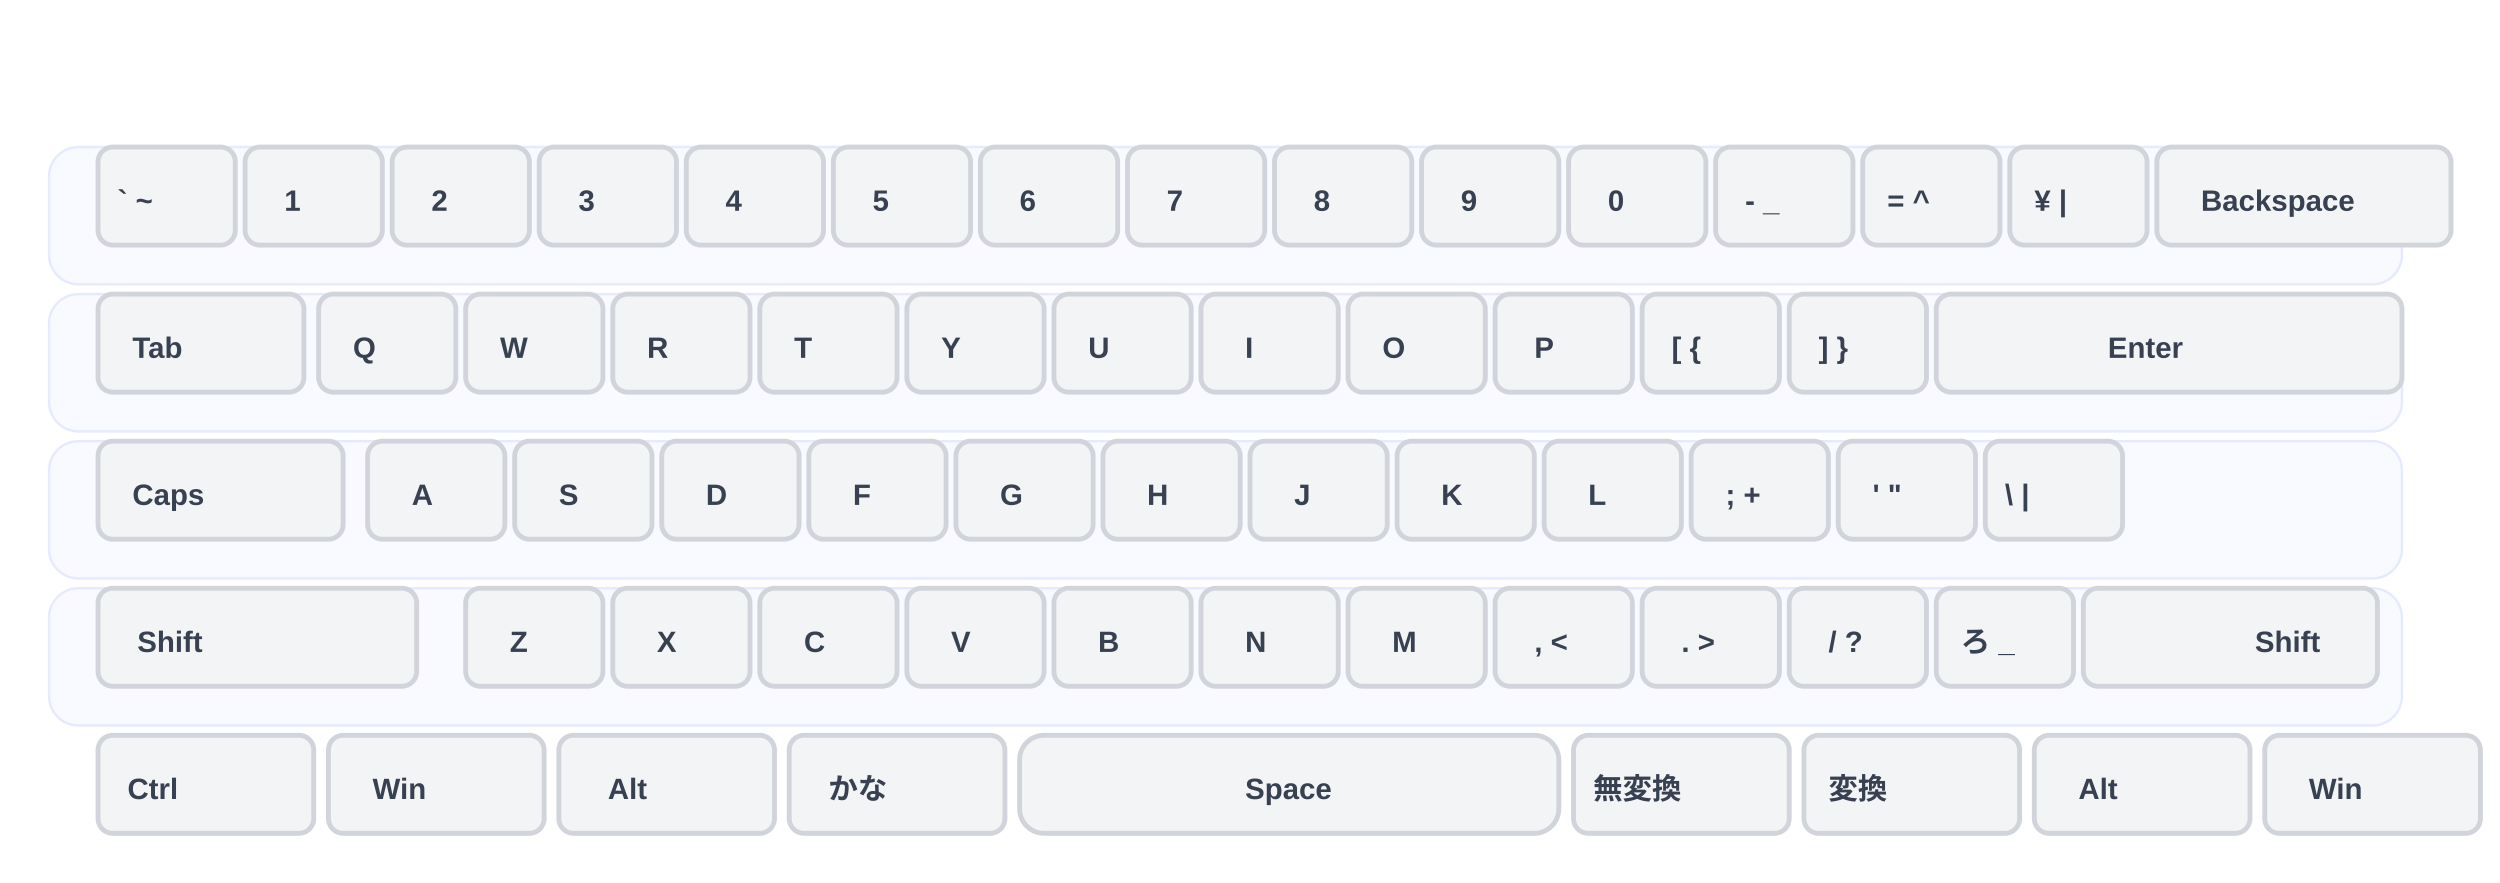
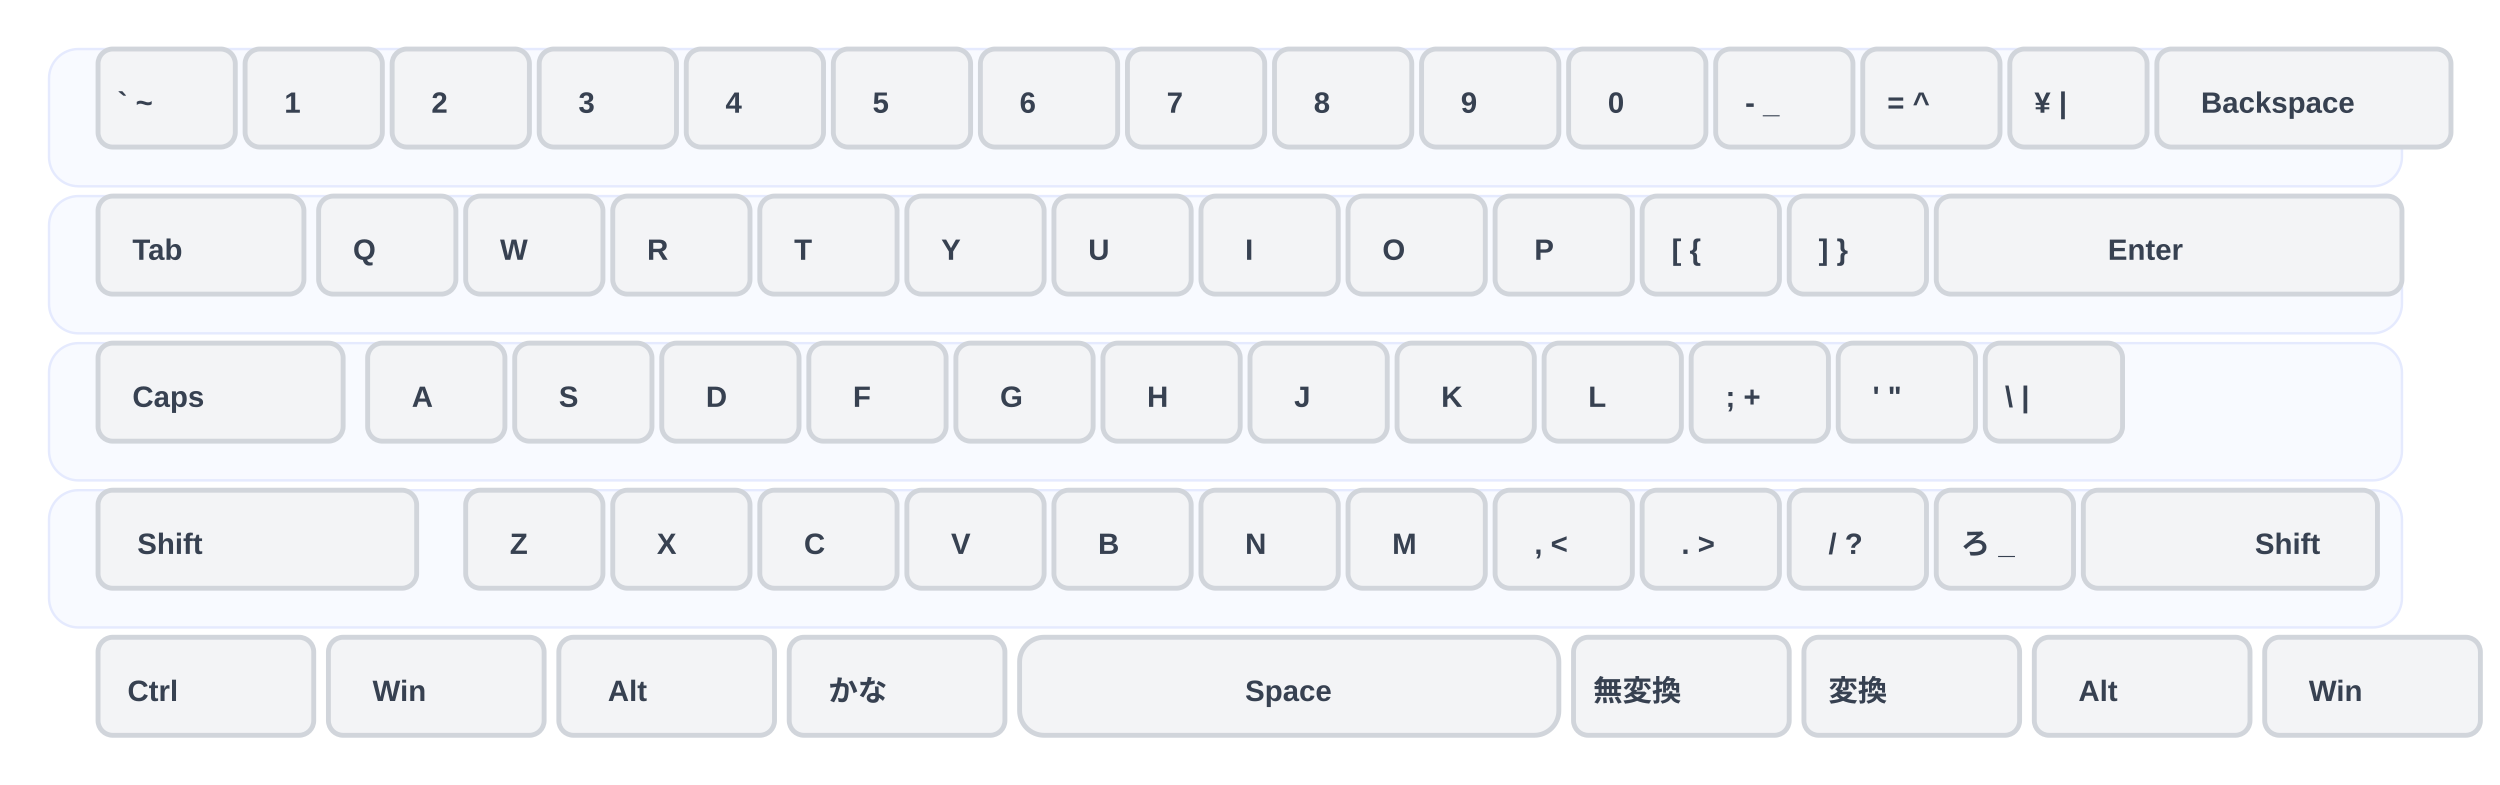
- <svg xmlns="http://www.w3.org/2000/svg" viewBox="0 0 1020 360" aria-label="JIS Keyboard Main Block">
+ <svg xmlns="http://www.w3.org/2000/svg" viewBox="0 40 1020 320" aria-label="JIS Keyboard Main Block">
  <style>
    .key rect{ fill:#f3f4f6; stroke:#d1d5db; stroke-width:2 }
    .label{ fill:#374151; font:600 12px/1 system-ui,Arial; user-select:none }
  </style>
  <rect x="20" y="60" width="960" height="56" rx="12" fill="#f8faff" stroke="#e5eafe" />
  <rect x="20" y="120" width="960" height="56" rx="12" fill="#f8faff" stroke="#e5eafe" />
  <rect x="20" y="180" width="960" height="56" rx="12" fill="#f8faff" stroke="#e5eafe" />
  <rect x="20" y="240" width="960" height="56" rx="12" fill="#f8faff" stroke="#e5eafe" />
  <g transform="translate(40,60)">
    <g id="key-Backquote" class="key" transform="translate(0,0)">
      <rect width="56" height="40" rx="6" />
      <text class="label" x="8" y="26">` ~</text>
    </g>
    <g id="key-Digit1" class="key" transform="translate(60,0)">
      <rect width="56" height="40" rx="6" />
      <text class="label" x="16" y="26">1</text>
    </g>
    <g id="key-Digit2" class="key" transform="translate(120,0)">
      <rect width="56" height="40" rx="6" />
      <text class="label" x="16" y="26">2</text>
    </g>
    <g id="key-Digit3" class="key" transform="translate(180,0)">
      <rect width="56" height="40" rx="6" />
      <text class="label" x="16" y="26">3</text>
    </g>
    <g id="key-Digit4" class="key" transform="translate(240,0)">
      <rect width="56" height="40" rx="6" />
      <text class="label" x="16" y="26">4</text>
    </g>
    <g id="key-Digit5" class="key" transform="translate(300,0)">
      <rect width="56" height="40" rx="6" />
      <text class="label" x="16" y="26">5</text>
    </g>
    <g id="key-Digit6" class="key" transform="translate(360,0)">
      <rect width="56" height="40" rx="6" />
      <text class="label" x="16" y="26">6</text>
    </g>
    <g id="key-Digit7" class="key" transform="translate(420,0)">
      <rect width="56" height="40" rx="6" />
      <text class="label" x="16" y="26">7</text>
    </g>
    <g id="key-Digit8" class="key" transform="translate(480,0)">
      <rect width="56" height="40" rx="6" />
      <text class="label" x="16" y="26">8</text>
    </g>
    <g id="key-Digit9" class="key" transform="translate(540,0)">
      <rect width="56" height="40" rx="6" />
      <text class="label" x="16" y="26">9</text>
    </g>
    <g id="key-Digit0" class="key" transform="translate(600,0)">
      <rect width="56" height="40" rx="6" />
      <text class="label" x="16" y="26">0</text>
    </g>
    <g id="key-Minus" class="key" transform="translate(660,0)">
      <rect width="56" height="40" rx="6" />
      <text class="label" x="12" y="26">- _</text>
    </g>
    <g id="key-Equal" class="key" transform="translate(720,0)">
      <rect width="56" height="40" rx="6" />
      <text class="label" x="10" y="26">= ^</text>
    </g>
    <g id="key-IntlYen" class="key" transform="translate(780,0)">
      <rect width="56" height="40" rx="6" />
      <text class="label" x="10" y="26">¥ |</text>
    </g>
    <g id="key-Backspace" class="key" transform="translate(840,0)">
      <rect width="120" height="40" rx="6" />
      <text class="label" x="18" y="26">Backspace</text>
    </g>
  </g>
  <g transform="translate(40,120)">
    <g id="key-Tab" class="key" transform="translate(0,0)">
      <rect width="84" height="40" rx="6" />
      <text class="label" x="14" y="26">Tab</text>
    </g>
    <g id="key-KeyQ" class="key" transform="translate(90,0)">
      <rect width="56" height="40" rx="6" />
      <text class="label" x="14" y="26">Q</text>
    </g>
    <g id="key-KeyW" class="key" transform="translate(150,0)">
      <rect width="56" height="40" rx="6" />
      <text class="label" x="14" y="26">W</text>
    </g>
    <g id="key-KeyR" class="key" transform="translate(210,0)">
      <rect width="56" height="40" rx="6" />
      <text class="label" x="14" y="26">R</text>
    </g>
    <g id="key-KeyT" class="key" transform="translate(270,0)">
      <rect width="56" height="40" rx="6" />
      <text class="label" x="14" y="26">T</text>
    </g>
    <g id="key-KeyY" class="key" transform="translate(330,0)">
      <rect width="56" height="40" rx="6" />
      <text class="label" x="14" y="26">Y</text>
    </g>
    <g id="key-KeyU" class="key" transform="translate(390,0)">
      <rect width="56" height="40" rx="6" />
      <text class="label" x="14" y="26">U</text>
    </g>
    <g id="key-KeyI" class="key" transform="translate(450,0)">
      <rect width="56" height="40" rx="6" />
      <text class="label" x="18" y="26">I</text>
    </g>
    <g id="key-KeyO" class="key" transform="translate(510,0)">
      <rect width="56" height="40" rx="6" />
      <text class="label" x="14" y="26">O</text>
    </g>
    <g id="key-KeyP" class="key" transform="translate(570,0)">
      <rect width="56" height="40" rx="6" />
      <text class="label" x="16" y="26">P</text>
    </g>
    <g id="key-BracketLeft" class="key" transform="translate(630,0)">
      <rect width="56" height="40" rx="6" />
      <text class="label" x="12" y="26">[ {</text>
    </g>
    <g id="key-BracketRight" class="key" transform="translate(690,0)">
      <rect width="56" height="40" rx="6" />
      <text class="label" x="12" y="26">] }</text>
    </g>
    <g id="key-Enter" class="key" transform="translate(750,0)">
      <rect width="190" height="40" rx="6" />
      <text class="label" x="70" y="26">Enter</text>
    </g>
  </g>
  <g transform="translate(40,180)">
    <g id="key-CapsLock" class="key" transform="translate(0,0)">
      <rect width="100" height="40" rx="6" />
      <text class="label" x="14" y="26">Caps</text>
    </g>
    <g id="key-KeyA" class="key" transform="translate(110,0)">
      <rect width="56" height="40" rx="6" />
      <text class="label" x="18" y="26">A</text>
    </g>
    <g id="key-KeyS" class="key" transform="translate(170,0)">
      <rect width="56" height="40" rx="6" />
      <text class="label" x="18" y="26">S</text>
    </g>
    <g id="key-KeyD" class="key" transform="translate(230,0)">
      <rect width="56" height="40" rx="6" />
      <text class="label" x="18" y="26">D</text>
    </g>
    <g id="key-KeyF" class="key" transform="translate(290,0)">
      <rect width="56" height="40" rx="6" />
      <text class="label" x="18" y="26">F</text>
    </g>
    <g id="key-KeyG" class="key" transform="translate(350,0)">
      <rect width="56" height="40" rx="6" />
      <text class="label" x="18" y="26">G</text>
    </g>
    <g id="key-KeyH" class="key" transform="translate(410,0)">
      <rect width="56" height="40" rx="6" />
      <text class="label" x="18" y="26">H</text>
    </g>
    <g id="key-KeyJ" class="key" transform="translate(470,0)">
      <rect width="56" height="40" rx="6" />
      <text class="label" x="18" y="26">J</text>
    </g>
    <g id="key-KeyK" class="key" transform="translate(530,0)">
      <rect width="56" height="40" rx="6" />
      <text class="label" x="18" y="26">K</text>
    </g>
    <g id="key-KeyL" class="key" transform="translate(590,0)">
      <rect width="56" height="40" rx="6" />
      <text class="label" x="18" y="26">L</text>
    </g>
    <g id="key-Semicolon" class="key" transform="translate(650,0)">
      <rect width="56" height="40" rx="6" />
      <text class="label" x="14" y="26">; +</text>
    </g>
    <g id="key-Quote" class="key" transform="translate(710,0)">
      <rect width="56" height="40" rx="6" />
      <text class="label" x="14" y="26">' "</text>
    </g>
    <g id="key-Backslash" class="key" transform="translate(770,0)">
      <rect width="56" height="40" rx="6" />
      <text class="label" x="8" y="26">\ |</text>
    </g>
  </g>
  <g transform="translate(40,240)">
    <g id="key-ShiftLeft" class="key" transform="translate(0,0)">
      <rect width="130" height="40" rx="6" />
      <text class="label" x="16" y="26">Shift</text>
    </g>
    <g id="key-KeyZ" class="key" transform="translate(150,0)">
      <rect width="56" height="40" rx="6" />
      <text class="label" x="18" y="26">Z</text>
    </g>
    <g id="key-KeyX" class="key" transform="translate(210,0)">
      <rect width="56" height="40" rx="6" />
      <text class="label" x="18" y="26">X</text>
    </g>
    <g id="key-KeyC" class="key" transform="translate(270,0)">
      <rect width="56" height="40" rx="6" />
      <text class="label" x="18" y="26">C</text>
    </g>
    <g id="key-KeyV" class="key" transform="translate(330,0)">
      <rect width="56" height="40" rx="6" />
      <text class="label" x="18" y="26">V</text>
    </g>
    <g id="key-KeyB" class="key" transform="translate(390,0)">
      <rect width="56" height="40" rx="6" />
      <text class="label" x="18" y="26">B</text>
    </g>
    <g id="key-KeyN" class="key" transform="translate(450,0)">
      <rect width="56" height="40" rx="6" />
      <text class="label" x="18" y="26">N</text>
    </g>
    <g id="key-KeyM" class="key" transform="translate(510,0)">
      <rect width="56" height="40" rx="6" />
      <text class="label" x="18" y="26">M</text>
    </g>
    <g id="key-Comma" class="key" transform="translate(570,0)">
      <rect width="56" height="40" rx="6" />
      <text class="label" x="16" y="26">, &lt;</text>
    </g>
    <g id="key-Period" class="key" transform="translate(630,0)">
      <rect width="56" height="40" rx="6" />
      <text class="label" x="16" y="26">. &gt;</text>
    </g>
    <g id="key-Slash" class="key" transform="translate(690,0)">
      <rect width="56" height="40" rx="6" />
      <text class="label" x="16" y="26">/ ?</text>
    </g>
    <g id="key-IntlRo" class="key" transform="translate(750,0)">
      <rect width="56" height="40" rx="6" />
      <text class="label" x="10" y="26">ろ _</text>
    </g>
    <g id="key-ShiftRight" class="key" transform="translate(810,0)">
      <rect width="120" height="40" rx="6" />
      <text class="label" x="70" y="26">Shift</text>
    </g>
  </g>
  <g transform="translate(40,300)">
    <g id="key-ControlLeft" class="key" transform="translate(0,0)">
      <rect width="88" height="40" rx="6" />
      <text class="label" x="12" y="26">Ctrl</text>
    </g>
    <g id="key-MetaLeft" class="key" transform="translate(94,0)">
      <rect width="88" height="40" rx="6" />
      <text class="label" x="18" y="26">Win</text>
    </g>
    <g id="key-AltLeft" class="key" transform="translate(188,0)">
      <rect width="88" height="40" rx="6" />
      <text class="label" x="20" y="26">Alt</text>
    </g>
    <g id="key-KanaMode" class="key" transform="translate(282,0)">
      <rect width="88" height="40" rx="6" />
      <text class="label" x="16" y="26">かな</text>
    </g>
    <g id="key-Space" class="key" transform="translate(376,0)">
      <rect width="220" height="40" rx="10" />
      <text class="label" x="92" y="26">Space</text>
    </g>
    <g id="key-NonConvert" class="key" transform="translate(602,0)">
      <rect width="88" height="40" rx="6" />
      <text class="label" x="8" y="26">無変換</text>
    </g>
    <g id="key-Convert" class="key" transform="translate(696,0)">
      <rect width="88" height="40" rx="6" />
      <text class="label" x="10" y="26">変換</text>
    </g>
    <g id="key-AltRight" class="key" transform="translate(790,0)">
      <rect width="88" height="40" rx="6" />
      <text class="label" x="18" y="26">Alt</text>
    </g>
    <g id="key-MetaRight" class="key" transform="translate(884,0)">
      <rect width="88" height="40" rx="6" />
      <text class="label" x="18" y="26">Win</text>
    </g>
    <g id="key-ControlRight" class="key" transform="translate(978,0)">
      <rect width="0" height="0" rx="0" />
    </g>
  </g>
</svg>
